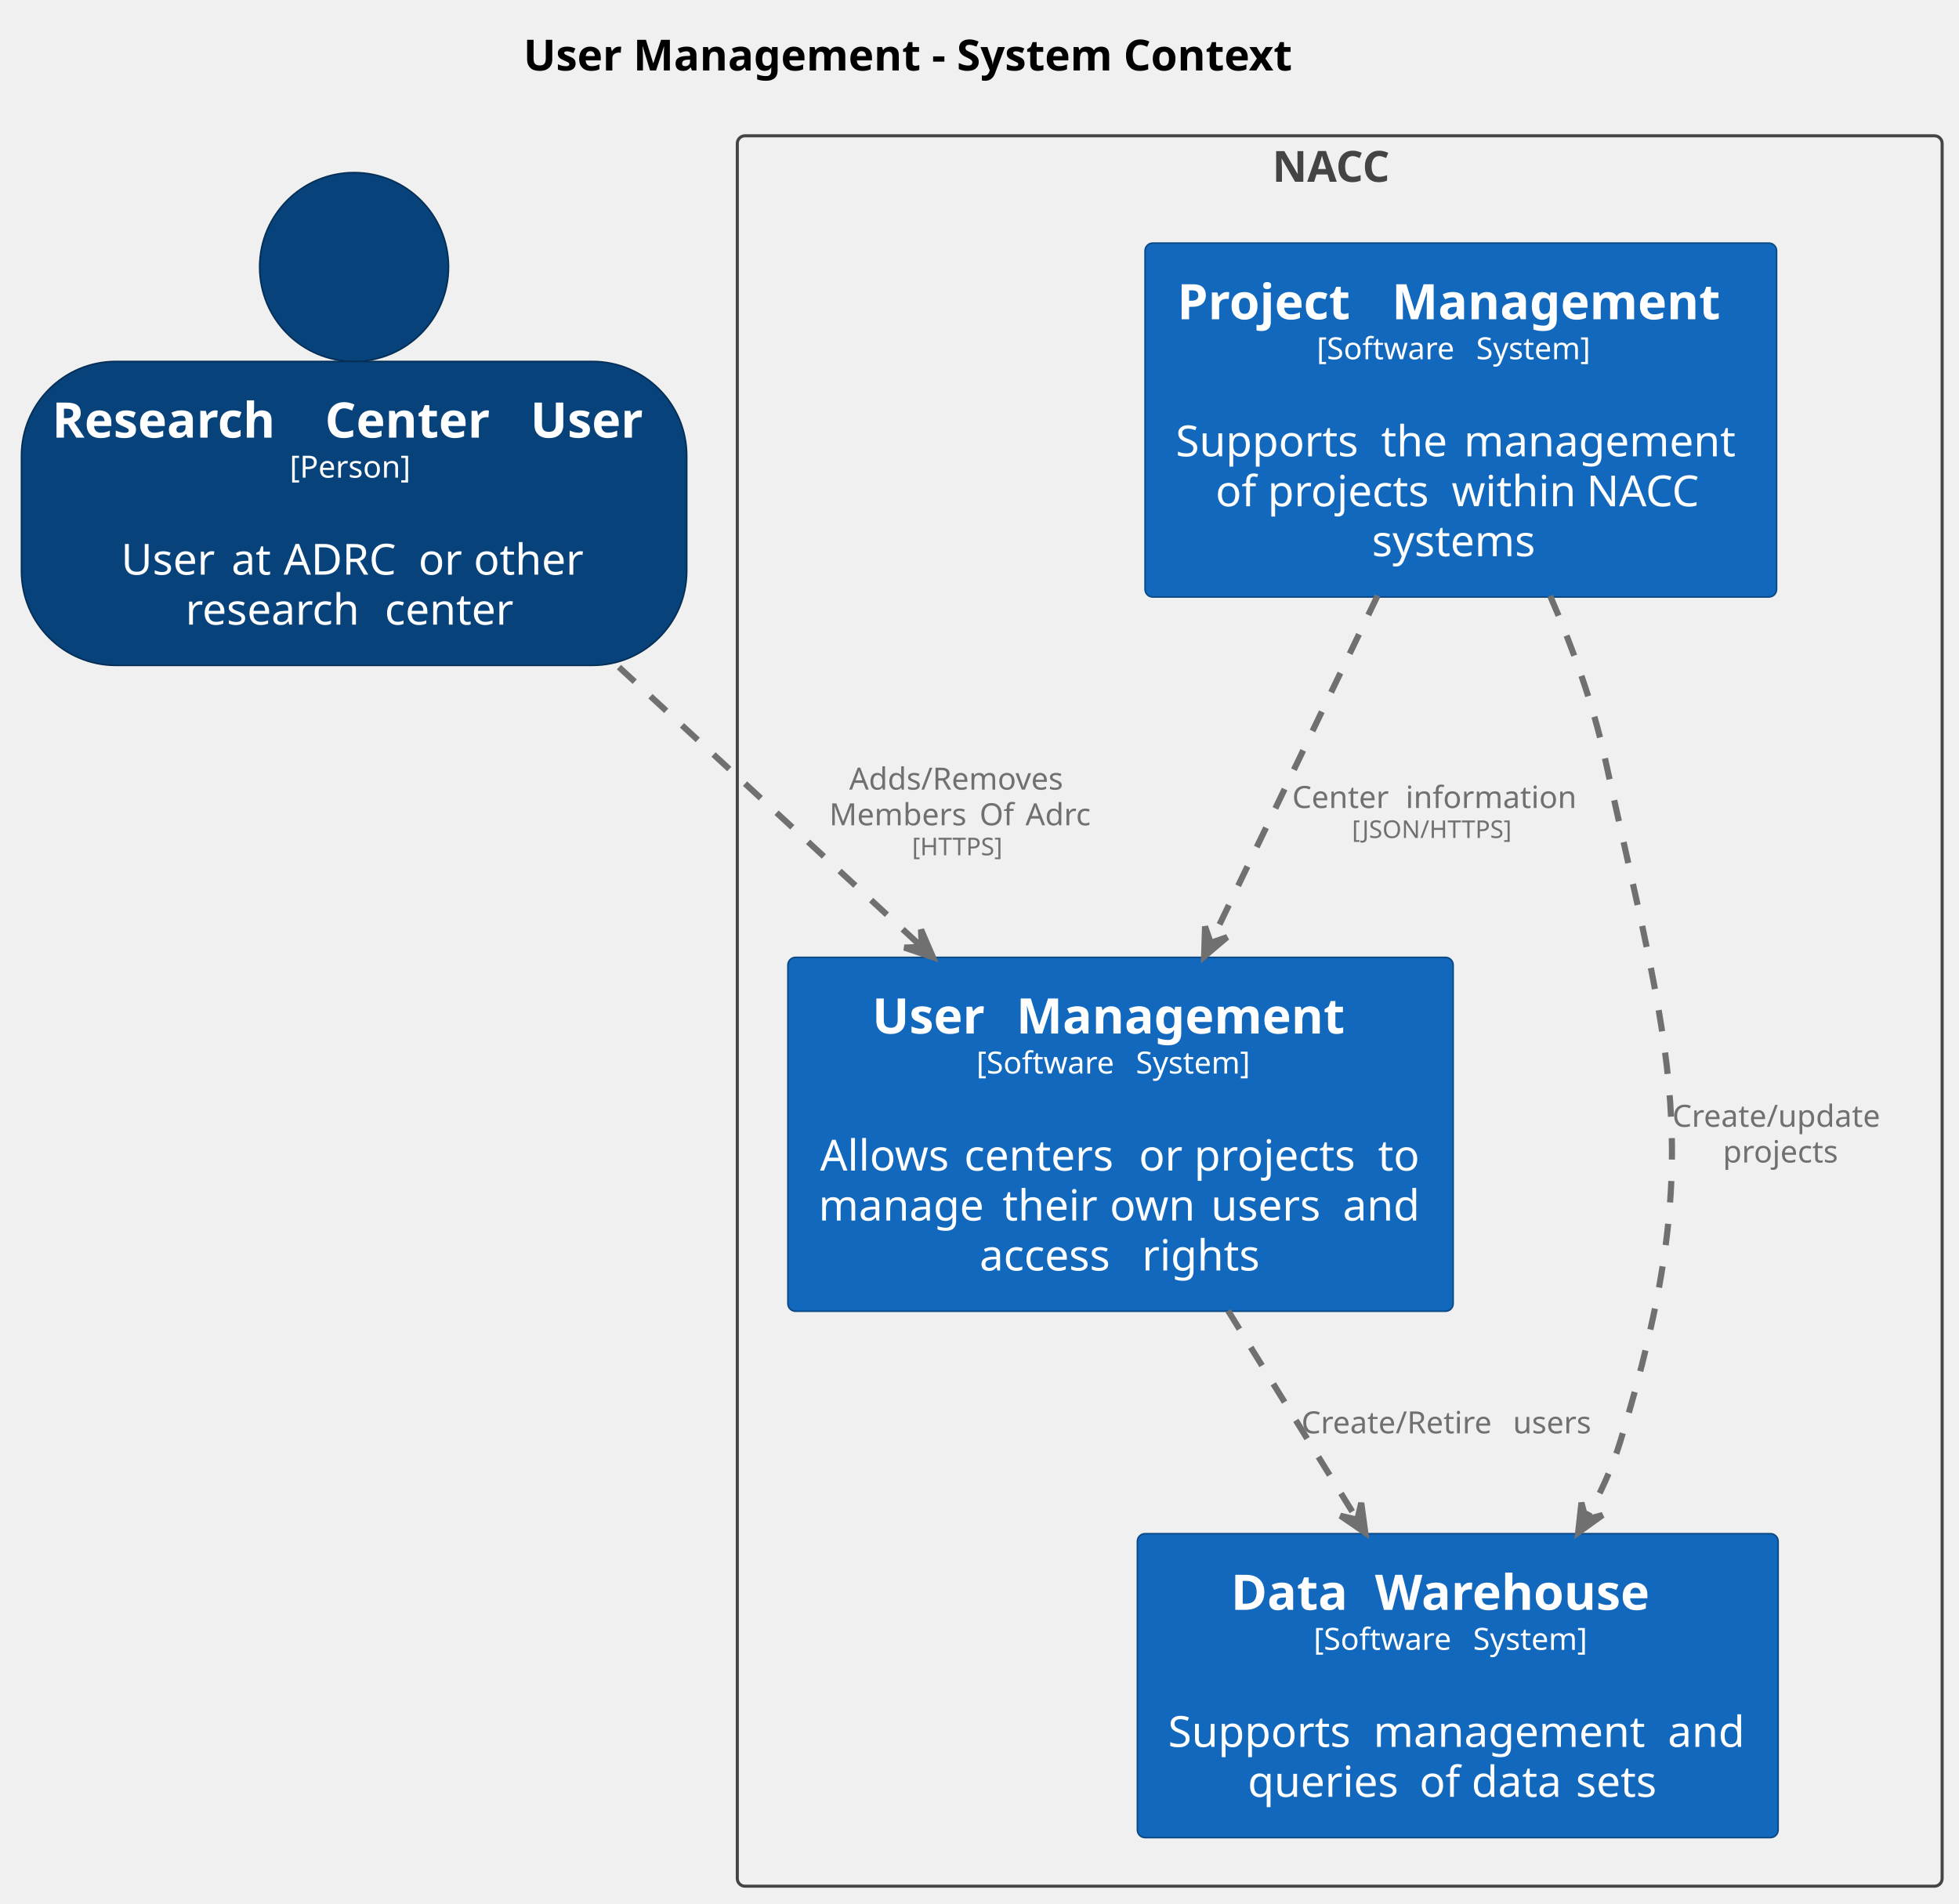
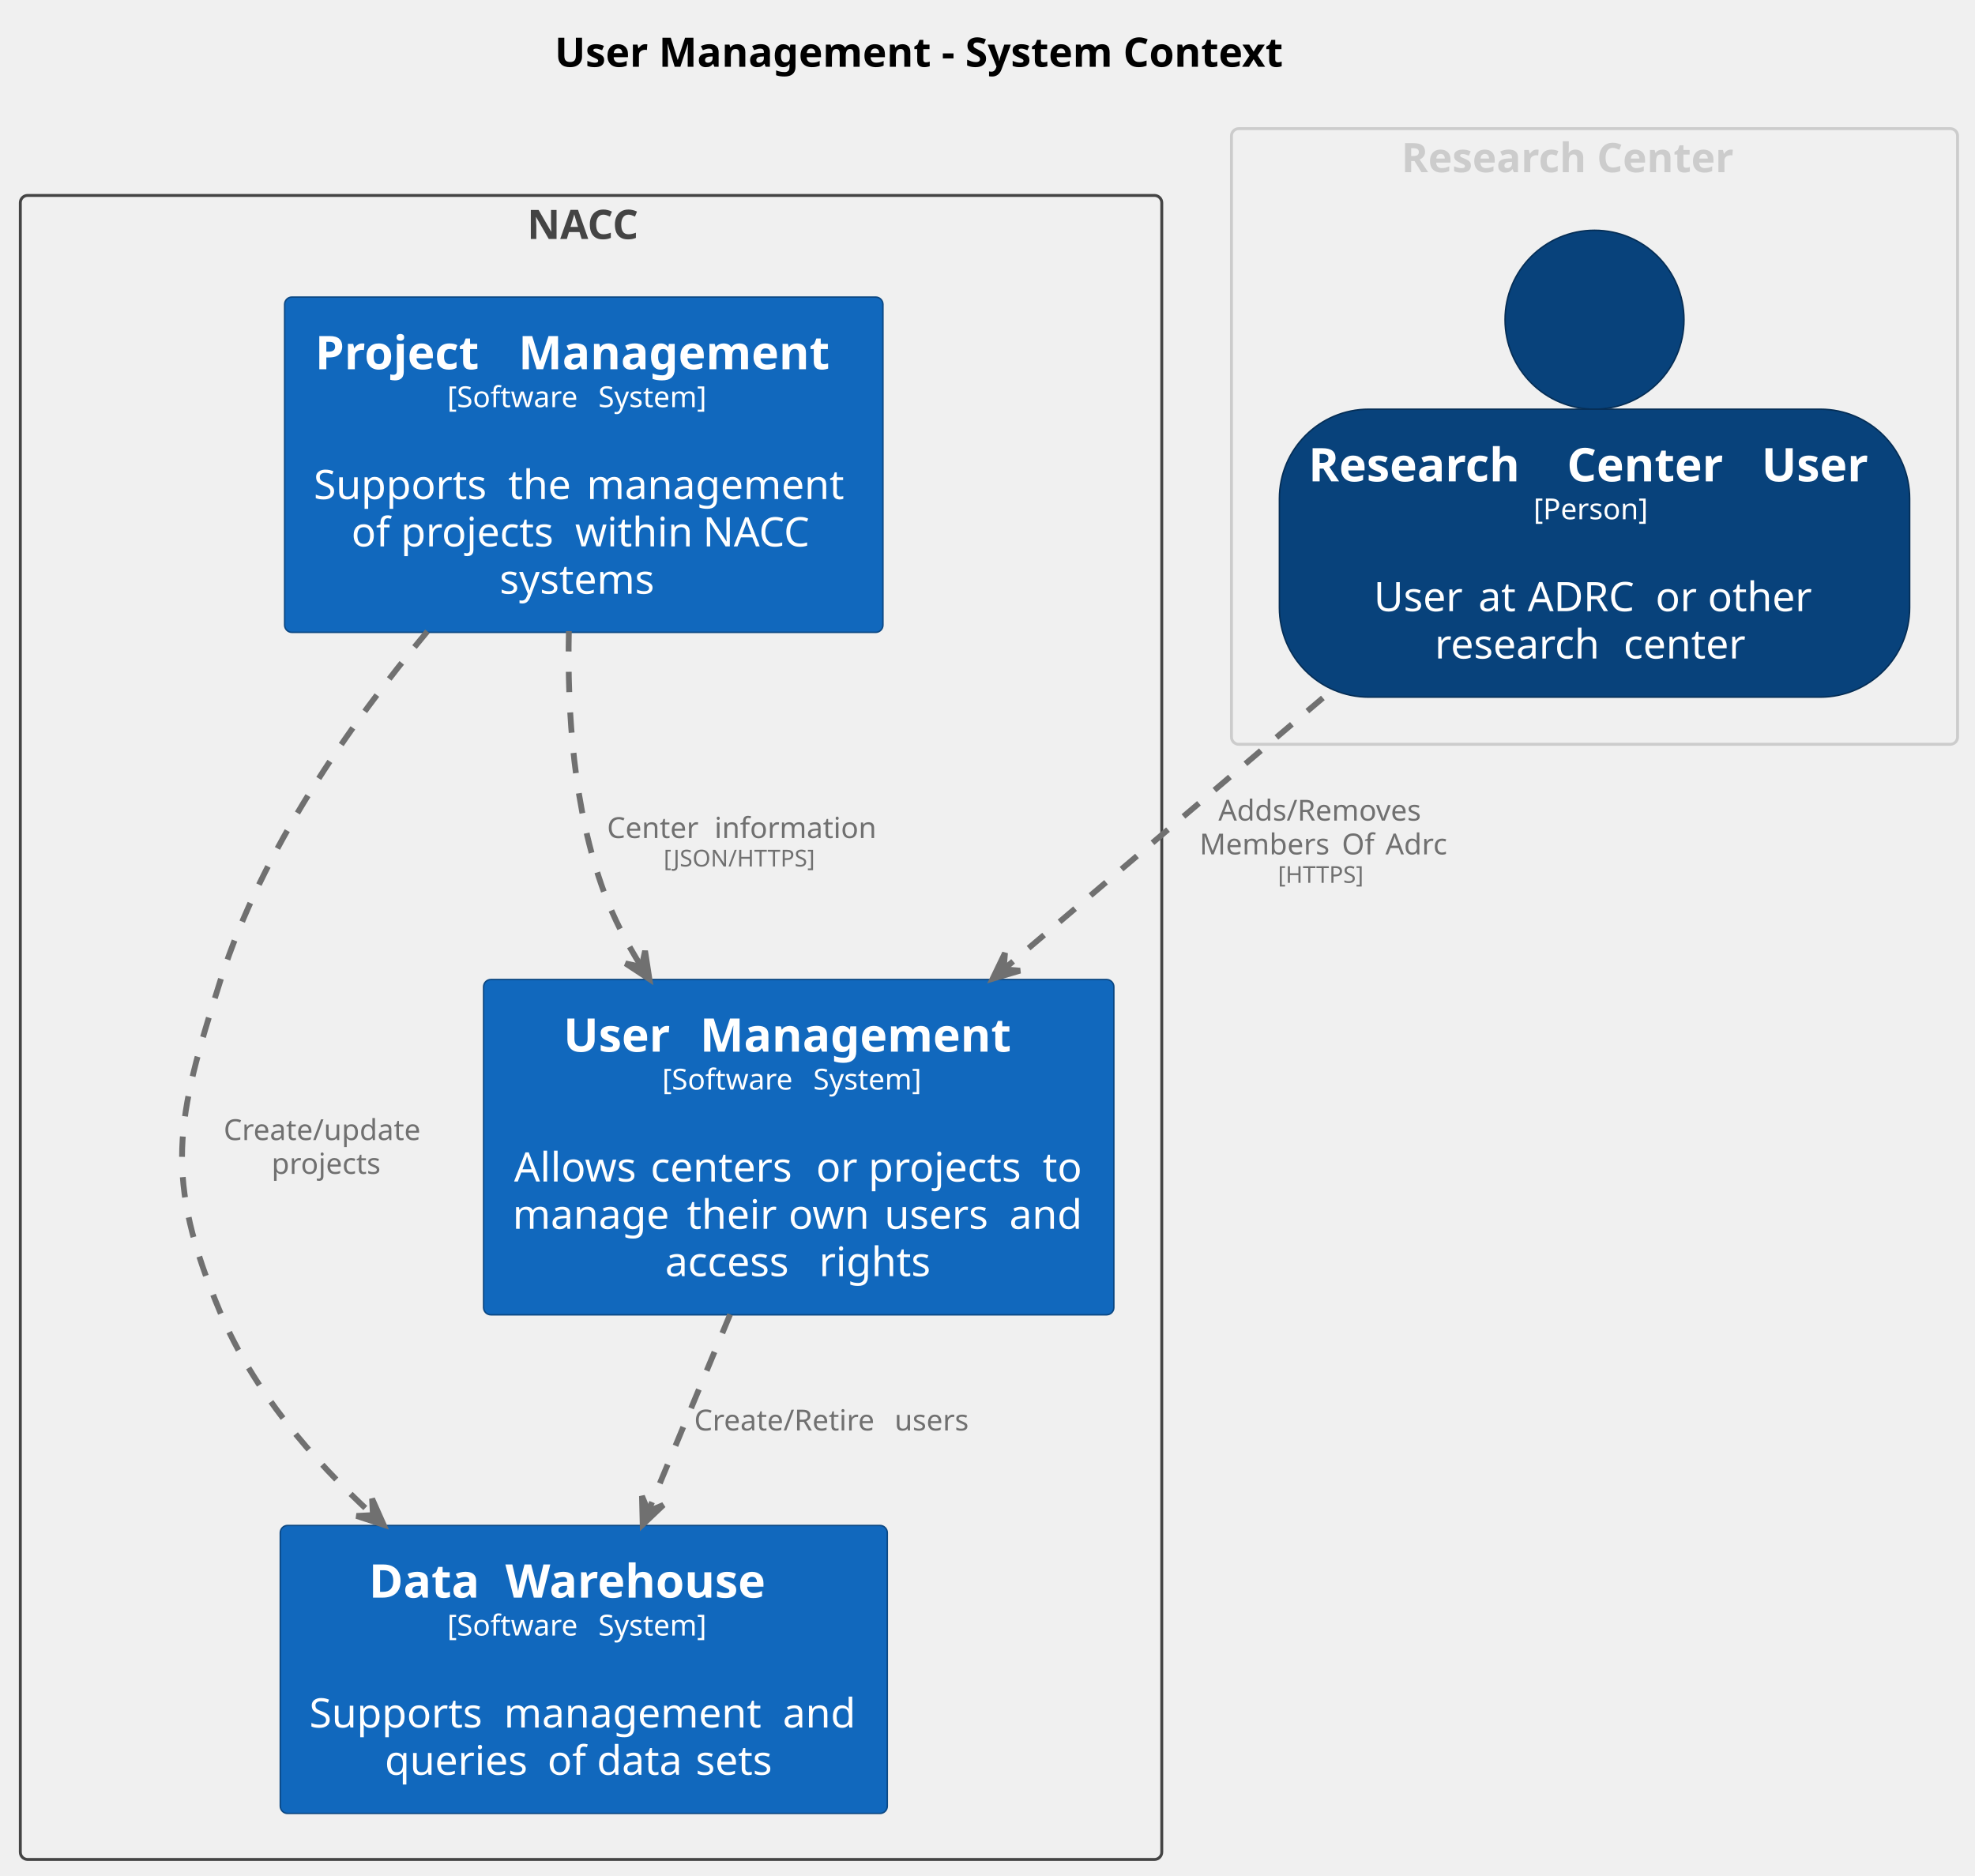
- <svg xmlns="http://www.w3.org/2000/svg" contentStyleType="text/css" height="621px" preserveAspectRatio="none" style="width:639px;height:621px;background:#FFFFFF;" version="1.1" viewBox="0 0 639 621" width="639px" zoomAndPan="magnify">
+ <svg xmlns="http://www.w3.org/2000/svg" contentStyleType="text/css" height="646px" preserveAspectRatio="none" style="width:680px;height:646px;background:#FFFFFF;" version="1.1" viewBox="0 0 680 646" width="680px" zoomAndPan="magnify">
  <defs />
  <g>
-     <text fill="#000000" font-family="sans-serif" font-size="14" font-weight="bold" lengthAdjust="spacing" textLength="284" x="170.75" y="22.995">User Management - System Context</text>
+     <text fill="#000000" font-family="sans-serif" font-size="14" font-weight="bold" lengthAdjust="spacing" textLength="284" x="191" y="22.995">User Management - System Context</text>
    <g id="cluster_NACC">
-       <rect fill="none" height="571" rx="2.5" ry="2.5" style="stroke:#444444;stroke-width:1.0;" width="393" x="240.5" y="44.297" />
-       <text fill="#444444" font-family="sans-serif" font-size="14" font-weight="bold" lengthAdjust="spacing" textLength="44" x="415" y="59.292">NACC</text>
+       <rect fill="none" height="573" rx="2.5" ry="2.5" style="stroke:#444444;stroke-width:1.0;" width="393" x="7" y="67.297" />
+       <text fill="#444444" font-family="sans-serif" font-size="14" font-weight="bold" lengthAdjust="spacing" textLength="44" x="181.5" y="82.292">NACC</text>
+     </g>
+     <g id="cluster_Research Center">
+       <rect fill="none" height="212" rx="2.5" ry="2.5" style="stroke:#CCCCCC;stroke-width:1.0;" width="250" x="424" y="44.297" />
+       <text fill="#CCCCCC" font-family="sans-serif" font-size="14" font-weight="bold" lengthAdjust="spacing" textLength="133" x="482.5" y="59.292">Research Center</text>
    </g>
    <g id="elem_DataWarehouse">
-       <rect fill="#1168BD" height="99.156" rx="2.5" ry="2.5" style="stroke:#0B4884;stroke-width:0.5;" width="209" x="371" y="500.297" />
-       <text fill="#FFFFFF" font-family="sans-serif" font-size="16" font-weight="bold" lengthAdjust="spacing" textLength="41" x="401.5" y="525.148">Data</text>
-       <text fill="#FFFFFF" font-family="sans-serif" font-size="16" font-weight="bold" lengthAdjust="spacing" textLength="6" x="442.5" y="525.148"> </text>
-       <text fill="#FFFFFF" font-family="sans-serif" font-size="16" font-weight="bold" lengthAdjust="spacing" textLength="101" x="448.5" y="525.148">Warehouse</text>
-       <text fill="#FFFFFF" font-family="sans-serif" font-size="10" lengthAdjust="spacing" textLength="49" x="428.5" y="538.204">[Software</text>
-       <text fill="#FFFFFF" font-family="sans-serif" font-size="10" lengthAdjust="spacing" textLength="3" x="477.5" y="538.204"> </text>
-       <text fill="#FFFFFF" font-family="sans-serif" font-size="10" lengthAdjust="spacing" textLength="42" x="480.5" y="538.204">System]</text>
-       <text fill="#FFFFFF" font-family="sans-serif" font-size="14" lengthAdjust="spacing" textLength="4" x="473.5" y="553.558"> </text>
-       <text fill="#FFFFFF" font-family="sans-serif" font-size="14" lengthAdjust="spacing" textLength="63" x="381" y="569.855">Supports</text>
-       <text fill="#FFFFFF" font-family="sans-serif" font-size="14" lengthAdjust="spacing" textLength="4" x="444" y="569.855"> </text>
-       <text fill="#FFFFFF" font-family="sans-serif" font-size="14" lengthAdjust="spacing" textLength="92" x="448" y="569.855">management</text>
-       <text fill="#FFFFFF" font-family="sans-serif" font-size="14" lengthAdjust="spacing" textLength="4" x="540" y="569.855"> </text>
-       <text fill="#FFFFFF" font-family="sans-serif" font-size="14" lengthAdjust="spacing" textLength="26" x="544" y="569.855">and</text>
-       <text fill="#FFFFFF" font-family="sans-serif" font-size="14" lengthAdjust="spacing" textLength="52" x="407" y="586.151">queries</text>
-       <text fill="#FFFFFF" font-family="sans-serif" font-size="14" lengthAdjust="spacing" textLength="4" x="459" y="586.151"> </text>
-       <text fill="#FFFFFF" font-family="sans-serif" font-size="14" lengthAdjust="spacing" textLength="13" x="463" y="586.151">of</text>
-       <text fill="#FFFFFF" font-family="sans-serif" font-size="14" lengthAdjust="spacing" textLength="4" x="476" y="586.151"> </text>
-       <text fill="#FFFFFF" font-family="sans-serif" font-size="14" lengthAdjust="spacing" textLength="30" x="480" y="586.151">data</text>
-       <text fill="#FFFFFF" font-family="sans-serif" font-size="14" lengthAdjust="spacing" textLength="4" x="510" y="586.151"> </text>
-       <text fill="#FFFFFF" font-family="sans-serif" font-size="14" lengthAdjust="spacing" textLength="30" x="514" y="586.151">sets</text>
+       <rect fill="#1168BD" height="99.156" rx="2.5" ry="2.5" style="stroke:#0B4884;stroke-width:0.5;" width="209" x="96.5" y="525.297" />
+       <text fill="#FFFFFF" font-family="sans-serif" font-size="16" font-weight="bold" lengthAdjust="spacing" textLength="41" x="127" y="550.148">Data</text>
+       <text fill="#FFFFFF" font-family="sans-serif" font-size="16" font-weight="bold" lengthAdjust="spacing" textLength="6" x="168" y="550.148"> </text>
+       <text fill="#FFFFFF" font-family="sans-serif" font-size="16" font-weight="bold" lengthAdjust="spacing" textLength="101" x="174" y="550.148">Warehouse</text>
+       <text fill="#FFFFFF" font-family="sans-serif" font-size="10" lengthAdjust="spacing" textLength="49" x="154" y="563.204">[Software</text>
+       <text fill="#FFFFFF" font-family="sans-serif" font-size="10" lengthAdjust="spacing" textLength="3" x="203" y="563.204"> </text>
+       <text fill="#FFFFFF" font-family="sans-serif" font-size="10" lengthAdjust="spacing" textLength="42" x="206" y="563.204">System]</text>
+       <text fill="#FFFFFF" font-family="sans-serif" font-size="14" lengthAdjust="spacing" textLength="4" x="199" y="578.558"> </text>
+       <text fill="#FFFFFF" font-family="sans-serif" font-size="14" lengthAdjust="spacing" textLength="63" x="106.5" y="594.855">Supports</text>
+       <text fill="#FFFFFF" font-family="sans-serif" font-size="14" lengthAdjust="spacing" textLength="4" x="169.5" y="594.855"> </text>
+       <text fill="#FFFFFF" font-family="sans-serif" font-size="14" lengthAdjust="spacing" textLength="92" x="173.5" y="594.855">management</text>
+       <text fill="#FFFFFF" font-family="sans-serif" font-size="14" lengthAdjust="spacing" textLength="4" x="265.5" y="594.855"> </text>
+       <text fill="#FFFFFF" font-family="sans-serif" font-size="14" lengthAdjust="spacing" textLength="26" x="269.5" y="594.855">and</text>
+       <text fill="#FFFFFF" font-family="sans-serif" font-size="14" lengthAdjust="spacing" textLength="52" x="132.5" y="611.151">queries</text>
+       <text fill="#FFFFFF" font-family="sans-serif" font-size="14" lengthAdjust="spacing" textLength="4" x="184.5" y="611.151"> </text>
+       <text fill="#FFFFFF" font-family="sans-serif" font-size="14" lengthAdjust="spacing" textLength="13" x="188.5" y="611.151">of</text>
+       <text fill="#FFFFFF" font-family="sans-serif" font-size="14" lengthAdjust="spacing" textLength="4" x="201.5" y="611.151"> </text>
+       <text fill="#FFFFFF" font-family="sans-serif" font-size="14" lengthAdjust="spacing" textLength="30" x="205.5" y="611.151">data</text>
+       <text fill="#FFFFFF" font-family="sans-serif" font-size="14" lengthAdjust="spacing" textLength="4" x="235.5" y="611.151"> </text>
+       <text fill="#FFFFFF" font-family="sans-serif" font-size="14" lengthAdjust="spacing" textLength="30" x="239.5" y="611.151">sets</text>
    </g>
    <g id="elem_UserManagement">
-       <rect fill="#1168BD" height="115.453" rx="2.5" ry="2.5" style="stroke:#0B4884;stroke-width:0.5;" width="217" x="257" y="312.297" />
-       <text fill="#FFFFFF" font-family="sans-serif" font-size="16" font-weight="bold" lengthAdjust="spacing" textLength="41" x="284.5" y="337.148">User</text>
-       <text fill="#FFFFFF" font-family="sans-serif" font-size="16" font-weight="bold" lengthAdjust="spacing" textLength="6" x="325.5" y="337.148"> </text>
-       <text fill="#FFFFFF" font-family="sans-serif" font-size="16" font-weight="bold" lengthAdjust="spacing" textLength="115" x="331.5" y="337.148">Management</text>
-       <text fill="#FFFFFF" font-family="sans-serif" font-size="10" lengthAdjust="spacing" textLength="49" x="318.5" y="350.204">[Software</text>
-       <text fill="#FFFFFF" font-family="sans-serif" font-size="10" lengthAdjust="spacing" textLength="3" x="367.5" y="350.204"> </text>
-       <text fill="#FFFFFF" font-family="sans-serif" font-size="10" lengthAdjust="spacing" textLength="42" x="370.5" y="350.204">System]</text>
-       <text fill="#FFFFFF" font-family="sans-serif" font-size="14" lengthAdjust="spacing" textLength="4" x="363.5" y="365.558"> </text>
-       <text fill="#FFFFFF" font-family="sans-serif" font-size="14" lengthAdjust="spacing" textLength="43" x="267.5" y="381.854">Allows</text>
-       <text fill="#FFFFFF" font-family="sans-serif" font-size="14" lengthAdjust="spacing" textLength="4" x="310.5" y="381.854"> </text>
-       <text fill="#FFFFFF" font-family="sans-serif" font-size="14" lengthAdjust="spacing" textLength="53" x="314.5" y="381.854">centers</text>
-       <text fill="#FFFFFF" font-family="sans-serif" font-size="14" lengthAdjust="spacing" textLength="4" x="367.5" y="381.854"> </text>
-       <text fill="#FFFFFF" font-family="sans-serif" font-size="14" lengthAdjust="spacing" textLength="14" x="371.5" y="381.854">or</text>
-       <text fill="#FFFFFF" font-family="sans-serif" font-size="14" lengthAdjust="spacing" textLength="4" x="385.5" y="381.854"> </text>
-       <text fill="#FFFFFF" font-family="sans-serif" font-size="14" lengthAdjust="spacing" textLength="56" x="389.5" y="381.854">projects</text>
-       <text fill="#FFFFFF" font-family="sans-serif" font-size="14" lengthAdjust="spacing" textLength="4" x="445.5" y="381.854"> </text>
-       <text fill="#FFFFFF" font-family="sans-serif" font-size="14" lengthAdjust="spacing" textLength="14" x="449.5" y="381.854">to</text>
-       <text fill="#FFFFFF" font-family="sans-serif" font-size="14" lengthAdjust="spacing" textLength="56" x="267" y="398.151">manage</text>
-       <text fill="#FFFFFF" font-family="sans-serif" font-size="14" lengthAdjust="spacing" textLength="4" x="323" y="398.151"> </text>
-       <text fill="#FFFFFF" font-family="sans-serif" font-size="14" lengthAdjust="spacing" textLength="31" x="327" y="398.151">their</text>
-       <text fill="#FFFFFF" font-family="sans-serif" font-size="14" lengthAdjust="spacing" textLength="4" x="358" y="398.151"> </text>
-       <text fill="#FFFFFF" font-family="sans-serif" font-size="14" lengthAdjust="spacing" textLength="29" x="362" y="398.151">own</text>
-       <text fill="#FFFFFF" font-family="sans-serif" font-size="14" lengthAdjust="spacing" textLength="4" x="391" y="398.151"> </text>
-       <text fill="#FFFFFF" font-family="sans-serif" font-size="14" lengthAdjust="spacing" textLength="39" x="395" y="398.151">users</text>
-       <text fill="#FFFFFF" font-family="sans-serif" font-size="14" lengthAdjust="spacing" textLength="4" x="434" y="398.151"> </text>
-       <text fill="#FFFFFF" font-family="sans-serif" font-size="14" lengthAdjust="spacing" textLength="26" x="438" y="398.151">and</text>
-       <text fill="#FFFFFF" font-family="sans-serif" font-size="14" lengthAdjust="spacing" textLength="49" x="319.5" y="414.448">access</text>
-       <text fill="#FFFFFF" font-family="sans-serif" font-size="14" lengthAdjust="spacing" textLength="4" x="368.5" y="414.448"> </text>
-       <text fill="#FFFFFF" font-family="sans-serif" font-size="14" lengthAdjust="spacing" textLength="39" x="372.5" y="414.448">rights</text>
+       <rect fill="#1168BD" height="115.453" rx="2.5" ry="2.5" style="stroke:#0B4884;stroke-width:0.5;" width="217" x="166.5" y="337.297" />
+       <text fill="#FFFFFF" font-family="sans-serif" font-size="16" font-weight="bold" lengthAdjust="spacing" textLength="41" x="194" y="362.148">User</text>
+       <text fill="#FFFFFF" font-family="sans-serif" font-size="16" font-weight="bold" lengthAdjust="spacing" textLength="6" x="235" y="362.148"> </text>
+       <text fill="#FFFFFF" font-family="sans-serif" font-size="16" font-weight="bold" lengthAdjust="spacing" textLength="115" x="241" y="362.148">Management</text>
+       <text fill="#FFFFFF" font-family="sans-serif" font-size="10" lengthAdjust="spacing" textLength="49" x="228" y="375.204">[Software</text>
+       <text fill="#FFFFFF" font-family="sans-serif" font-size="10" lengthAdjust="spacing" textLength="3" x="277" y="375.204"> </text>
+       <text fill="#FFFFFF" font-family="sans-serif" font-size="10" lengthAdjust="spacing" textLength="42" x="280" y="375.204">System]</text>
+       <text fill="#FFFFFF" font-family="sans-serif" font-size="14" lengthAdjust="spacing" textLength="4" x="273" y="390.558"> </text>
+       <text fill="#FFFFFF" font-family="sans-serif" font-size="14" lengthAdjust="spacing" textLength="43" x="177" y="406.854">Allows</text>
+       <text fill="#FFFFFF" font-family="sans-serif" font-size="14" lengthAdjust="spacing" textLength="4" x="220" y="406.854"> </text>
+       <text fill="#FFFFFF" font-family="sans-serif" font-size="14" lengthAdjust="spacing" textLength="53" x="224" y="406.854">centers</text>
+       <text fill="#FFFFFF" font-family="sans-serif" font-size="14" lengthAdjust="spacing" textLength="4" x="277" y="406.854"> </text>
+       <text fill="#FFFFFF" font-family="sans-serif" font-size="14" lengthAdjust="spacing" textLength="14" x="281" y="406.854">or</text>
+       <text fill="#FFFFFF" font-family="sans-serif" font-size="14" lengthAdjust="spacing" textLength="4" x="295" y="406.854"> </text>
+       <text fill="#FFFFFF" font-family="sans-serif" font-size="14" lengthAdjust="spacing" textLength="56" x="299" y="406.854">projects</text>
+       <text fill="#FFFFFF" font-family="sans-serif" font-size="14" lengthAdjust="spacing" textLength="4" x="355" y="406.854"> </text>
+       <text fill="#FFFFFF" font-family="sans-serif" font-size="14" lengthAdjust="spacing" textLength="14" x="359" y="406.854">to</text>
+       <text fill="#FFFFFF" font-family="sans-serif" font-size="14" lengthAdjust="spacing" textLength="56" x="176.5" y="423.151">manage</text>
+       <text fill="#FFFFFF" font-family="sans-serif" font-size="14" lengthAdjust="spacing" textLength="4" x="232.5" y="423.151"> </text>
+       <text fill="#FFFFFF" font-family="sans-serif" font-size="14" lengthAdjust="spacing" textLength="31" x="236.5" y="423.151">their</text>
+       <text fill="#FFFFFF" font-family="sans-serif" font-size="14" lengthAdjust="spacing" textLength="4" x="267.5" y="423.151"> </text>
+       <text fill="#FFFFFF" font-family="sans-serif" font-size="14" lengthAdjust="spacing" textLength="29" x="271.5" y="423.151">own</text>
+       <text fill="#FFFFFF" font-family="sans-serif" font-size="14" lengthAdjust="spacing" textLength="4" x="300.5" y="423.151"> </text>
+       <text fill="#FFFFFF" font-family="sans-serif" font-size="14" lengthAdjust="spacing" textLength="39" x="304.5" y="423.151">users</text>
+       <text fill="#FFFFFF" font-family="sans-serif" font-size="14" lengthAdjust="spacing" textLength="4" x="343.5" y="423.151"> </text>
+       <text fill="#FFFFFF" font-family="sans-serif" font-size="14" lengthAdjust="spacing" textLength="26" x="347.5" y="423.151">and</text>
+       <text fill="#FFFFFF" font-family="sans-serif" font-size="14" lengthAdjust="spacing" textLength="49" x="229" y="439.448">access</text>
+       <text fill="#FFFFFF" font-family="sans-serif" font-size="14" lengthAdjust="spacing" textLength="4" x="278" y="439.448"> </text>
+       <text fill="#FFFFFF" font-family="sans-serif" font-size="14" lengthAdjust="spacing" textLength="39" x="282" y="439.448">rights</text>
    </g>
    <g id="elem_ProjectManagement">
-       <rect fill="#1168BD" height="115.453" rx="2.5" ry="2.5" style="stroke:#0B4884;stroke-width:0.5;" width="206" x="373.5" y="79.297" />
-       <text fill="#FFFFFF" font-family="sans-serif" font-size="16" font-weight="bold" lengthAdjust="spacing" textLength="64" x="384" y="104.148">Project</text>
-       <text fill="#FFFFFF" font-family="sans-serif" font-size="16" font-weight="bold" lengthAdjust="spacing" textLength="6" x="448" y="104.148"> </text>
-       <text fill="#FFFFFF" font-family="sans-serif" font-size="16" font-weight="bold" lengthAdjust="spacing" textLength="115" x="454" y="104.148">Management</text>
-       <text fill="#FFFFFF" font-family="sans-serif" font-size="10" lengthAdjust="spacing" textLength="49" x="429.5" y="117.204">[Software</text>
-       <text fill="#FFFFFF" font-family="sans-serif" font-size="10" lengthAdjust="spacing" textLength="3" x="478.5" y="117.204"> </text>
-       <text fill="#FFFFFF" font-family="sans-serif" font-size="10" lengthAdjust="spacing" textLength="42" x="481.5" y="117.204">System]</text>
-       <text fill="#FFFFFF" font-family="sans-serif" font-size="14" lengthAdjust="spacing" textLength="4" x="474.5" y="132.558"> </text>
-       <text fill="#FFFFFF" font-family="sans-serif" font-size="14" lengthAdjust="spacing" textLength="63" x="383.5" y="148.855">Supports</text>
-       <text fill="#FFFFFF" font-family="sans-serif" font-size="14" lengthAdjust="spacing" textLength="4" x="446.5" y="148.855"> </text>
-       <text fill="#FFFFFF" font-family="sans-serif" font-size="14" lengthAdjust="spacing" textLength="23" x="450.5" y="148.855">the</text>
-       <text fill="#FFFFFF" font-family="sans-serif" font-size="14" lengthAdjust="spacing" textLength="4" x="473.5" y="148.855"> </text>
-       <text fill="#FFFFFF" font-family="sans-serif" font-size="14" lengthAdjust="spacing" textLength="92" x="477.5" y="148.855">management</text>
-       <text fill="#FFFFFF" font-family="sans-serif" font-size="14" lengthAdjust="spacing" textLength="13" x="396.5" y="165.151">of</text>
-       <text fill="#FFFFFF" font-family="sans-serif" font-size="14" lengthAdjust="spacing" textLength="4" x="409.5" y="165.151"> </text>
-       <text fill="#FFFFFF" font-family="sans-serif" font-size="14" lengthAdjust="spacing" textLength="56" x="413.5" y="165.151">projects</text>
-       <text fill="#FFFFFF" font-family="sans-serif" font-size="14" lengthAdjust="spacing" textLength="4" x="469.5" y="165.151"> </text>
-       <text fill="#FFFFFF" font-family="sans-serif" font-size="14" lengthAdjust="spacing" textLength="40" x="473.5" y="165.151">within</text>
-       <text fill="#FFFFFF" font-family="sans-serif" font-size="14" lengthAdjust="spacing" textLength="4" x="513.5" y="165.151"> </text>
-       <text fill="#FFFFFF" font-family="sans-serif" font-size="14" lengthAdjust="spacing" textLength="39" x="517.5" y="165.151">NACC</text>
-       <text fill="#FFFFFF" font-family="sans-serif" font-size="14" lengthAdjust="spacing" textLength="58" x="447.5" y="181.448">systems</text>
+       <rect fill="#1168BD" height="115.453" rx="2.5" ry="2.5" style="stroke:#0B4884;stroke-width:0.5;" width="206" x="98" y="102.297" />
+       <text fill="#FFFFFF" font-family="sans-serif" font-size="16" font-weight="bold" lengthAdjust="spacing" textLength="64" x="108.5" y="127.148">Project</text>
+       <text fill="#FFFFFF" font-family="sans-serif" font-size="16" font-weight="bold" lengthAdjust="spacing" textLength="6" x="172.5" y="127.148"> </text>
+       <text fill="#FFFFFF" font-family="sans-serif" font-size="16" font-weight="bold" lengthAdjust="spacing" textLength="115" x="178.5" y="127.148">Management</text>
+       <text fill="#FFFFFF" font-family="sans-serif" font-size="10" lengthAdjust="spacing" textLength="49" x="154" y="140.204">[Software</text>
+       <text fill="#FFFFFF" font-family="sans-serif" font-size="10" lengthAdjust="spacing" textLength="3" x="203" y="140.204"> </text>
+       <text fill="#FFFFFF" font-family="sans-serif" font-size="10" lengthAdjust="spacing" textLength="42" x="206" y="140.204">System]</text>
+       <text fill="#FFFFFF" font-family="sans-serif" font-size="14" lengthAdjust="spacing" textLength="4" x="199" y="155.558"> </text>
+       <text fill="#FFFFFF" font-family="sans-serif" font-size="14" lengthAdjust="spacing" textLength="63" x="108" y="171.855">Supports</text>
+       <text fill="#FFFFFF" font-family="sans-serif" font-size="14" lengthAdjust="spacing" textLength="4" x="171" y="171.855"> </text>
+       <text fill="#FFFFFF" font-family="sans-serif" font-size="14" lengthAdjust="spacing" textLength="23" x="175" y="171.855">the</text>
+       <text fill="#FFFFFF" font-family="sans-serif" font-size="14" lengthAdjust="spacing" textLength="4" x="198" y="171.855"> </text>
+       <text fill="#FFFFFF" font-family="sans-serif" font-size="14" lengthAdjust="spacing" textLength="92" x="202" y="171.855">management</text>
+       <text fill="#FFFFFF" font-family="sans-serif" font-size="14" lengthAdjust="spacing" textLength="13" x="121" y="188.151">of</text>
+       <text fill="#FFFFFF" font-family="sans-serif" font-size="14" lengthAdjust="spacing" textLength="4" x="134" y="188.151"> </text>
+       <text fill="#FFFFFF" font-family="sans-serif" font-size="14" lengthAdjust="spacing" textLength="56" x="138" y="188.151">projects</text>
+       <text fill="#FFFFFF" font-family="sans-serif" font-size="14" lengthAdjust="spacing" textLength="4" x="194" y="188.151"> </text>
+       <text fill="#FFFFFF" font-family="sans-serif" font-size="14" lengthAdjust="spacing" textLength="40" x="198" y="188.151">within</text>
+       <text fill="#FFFFFF" font-family="sans-serif" font-size="14" lengthAdjust="spacing" textLength="4" x="238" y="188.151"> </text>
+       <text fill="#FFFFFF" font-family="sans-serif" font-size="14" lengthAdjust="spacing" textLength="39" x="242" y="188.151">NACC</text>
+       <text fill="#FFFFFF" font-family="sans-serif" font-size="14" lengthAdjust="spacing" textLength="58" x="172" y="204.448">systems</text>
    </g>
    <g id="elem_ResearchCenterUser">
-       <ellipse cx="115.5" cy="87.101" fill="#08427B" rx="30.804" ry="30.804" style="stroke:#052E56;stroke-width:0.5;" />
-       <rect fill="#08427B" height="99.156" rx="30.804" ry="30.804" style="stroke:#052E56;stroke-width:0.5;" width="217" x="7" y="117.905" />
-       <text fill="#FFFFFF" font-family="sans-serif" font-size="16" font-weight="bold" lengthAdjust="spacing" textLength="83" x="17" y="142.757">Research</text>
-       <text fill="#FFFFFF" font-family="sans-serif" font-size="16" font-weight="bold" lengthAdjust="spacing" textLength="6" x="100" y="142.757"> </text>
-       <text fill="#FFFFFF" font-family="sans-serif" font-size="16" font-weight="bold" lengthAdjust="spacing" textLength="61" x="106" y="142.757">Center</text>
-       <text fill="#FFFFFF" font-family="sans-serif" font-size="16" font-weight="bold" lengthAdjust="spacing" textLength="6" x="167" y="142.757"> </text>
-       <text fill="#FFFFFF" font-family="sans-serif" font-size="16" font-weight="bold" lengthAdjust="spacing" textLength="41" x="173" y="142.757">User</text>
-       <text fill="#FFFFFF" font-family="sans-serif" font-size="10" lengthAdjust="spacing" textLength="42" x="94.5" y="155.812">[Person]</text>
-       <text fill="#FFFFFF" font-family="sans-serif" font-size="14" lengthAdjust="spacing" textLength="4" x="113.5" y="171.166"> </text>
-       <text fill="#FFFFFF" font-family="sans-serif" font-size="14" lengthAdjust="spacing" textLength="32" x="39.5" y="187.463">User</text>
-       <text fill="#FFFFFF" font-family="sans-serif" font-size="14" lengthAdjust="spacing" textLength="4" x="71.5" y="187.463"> </text>
-       <text fill="#FFFFFF" font-family="sans-serif" font-size="14" lengthAdjust="spacing" textLength="13" x="75.5" y="187.463">at</text>
-       <text fill="#FFFFFF" font-family="sans-serif" font-size="14" lengthAdjust="spacing" textLength="4" x="88.5" y="187.463"> </text>
-       <text fill="#FFFFFF" font-family="sans-serif" font-size="14" lengthAdjust="spacing" textLength="40" x="92.5" y="187.463">ADRC</text>
-       <text fill="#FFFFFF" font-family="sans-serif" font-size="14" lengthAdjust="spacing" textLength="4" x="132.5" y="187.463"> </text>
-       <text fill="#FFFFFF" font-family="sans-serif" font-size="14" lengthAdjust="spacing" textLength="14" x="136.5" y="187.463">or</text>
-       <text fill="#FFFFFF" font-family="sans-serif" font-size="14" lengthAdjust="spacing" textLength="4" x="150.5" y="187.463"> </text>
-       <text fill="#FFFFFF" font-family="sans-serif" font-size="14" lengthAdjust="spacing" textLength="37" x="154.5" y="187.463">other</text>
-       <text fill="#FFFFFF" font-family="sans-serif" font-size="14" lengthAdjust="spacing" textLength="61" x="60.5" y="203.76">research</text>
-       <text fill="#FFFFFF" font-family="sans-serif" font-size="14" lengthAdjust="spacing" textLength="4" x="121.5" y="203.76"> </text>
-       <text fill="#FFFFFF" font-family="sans-serif" font-size="14" lengthAdjust="spacing" textLength="45" x="125.5" y="203.76">center</text>
+       <ellipse cx="549" cy="110.101" fill="#08427B" rx="30.804" ry="30.804" style="stroke:#052E56;stroke-width:0.5;" />
+       <rect fill="#08427B" height="99.156" rx="30.804" ry="30.804" style="stroke:#052E56;stroke-width:0.5;" width="217" x="440.5" y="140.905" />
+       <text fill="#FFFFFF" font-family="sans-serif" font-size="16" font-weight="bold" lengthAdjust="spacing" textLength="83" x="450.5" y="165.757">Research</text>
+       <text fill="#FFFFFF" font-family="sans-serif" font-size="16" font-weight="bold" lengthAdjust="spacing" textLength="6" x="533.5" y="165.757"> </text>
+       <text fill="#FFFFFF" font-family="sans-serif" font-size="16" font-weight="bold" lengthAdjust="spacing" textLength="61" x="539.5" y="165.757">Center</text>
+       <text fill="#FFFFFF" font-family="sans-serif" font-size="16" font-weight="bold" lengthAdjust="spacing" textLength="6" x="600.5" y="165.757"> </text>
+       <text fill="#FFFFFF" font-family="sans-serif" font-size="16" font-weight="bold" lengthAdjust="spacing" textLength="41" x="606.5" y="165.757">User</text>
+       <text fill="#FFFFFF" font-family="sans-serif" font-size="10" lengthAdjust="spacing" textLength="42" x="528" y="178.812">[Person]</text>
+       <text fill="#FFFFFF" font-family="sans-serif" font-size="14" lengthAdjust="spacing" textLength="4" x="547" y="194.166"> </text>
+       <text fill="#FFFFFF" font-family="sans-serif" font-size="14" lengthAdjust="spacing" textLength="32" x="473" y="210.463">User</text>
+       <text fill="#FFFFFF" font-family="sans-serif" font-size="14" lengthAdjust="spacing" textLength="4" x="505" y="210.463"> </text>
+       <text fill="#FFFFFF" font-family="sans-serif" font-size="14" lengthAdjust="spacing" textLength="13" x="509" y="210.463">at</text>
+       <text fill="#FFFFFF" font-family="sans-serif" font-size="14" lengthAdjust="spacing" textLength="4" x="522" y="210.463"> </text>
+       <text fill="#FFFFFF" font-family="sans-serif" font-size="14" lengthAdjust="spacing" textLength="40" x="526" y="210.463">ADRC</text>
+       <text fill="#FFFFFF" font-family="sans-serif" font-size="14" lengthAdjust="spacing" textLength="4" x="566" y="210.463"> </text>
+       <text fill="#FFFFFF" font-family="sans-serif" font-size="14" lengthAdjust="spacing" textLength="14" x="570" y="210.463">or</text>
+       <text fill="#FFFFFF" font-family="sans-serif" font-size="14" lengthAdjust="spacing" textLength="4" x="584" y="210.463"> </text>
+       <text fill="#FFFFFF" font-family="sans-serif" font-size="14" lengthAdjust="spacing" textLength="37" x="588" y="210.463">other</text>
+       <text fill="#FFFFFF" font-family="sans-serif" font-size="14" lengthAdjust="spacing" textLength="61" x="494" y="226.76">research</text>
+       <text fill="#FFFFFF" font-family="sans-serif" font-size="14" lengthAdjust="spacing" textLength="4" x="555" y="226.76"> </text>
+       <text fill="#FFFFFF" font-family="sans-serif" font-size="14" lengthAdjust="spacing" textLength="45" x="559" y="226.76">center</text>
    </g>
    <g id="link_ResearchCenterUser_UserManagement">
-       <path d="M201.89,217.617 C234.17,247.447 270.26,280.797 300.32,308.567 " fill="none" id="ResearchCenterUser-to-UserManagement" style="stroke:#707070;stroke-width:2.0;stroke-dasharray:7.0,7.0;" />
-       <polygon fill="#707070" points="304.33,312.277,300.425,303.235,300.654,308.887,295.002,309.116,304.33,312.277" style="stroke:#707070;stroke-width:2.0;" />
-       <text fill="#707070" font-family="sans-serif" font-size="10" lengthAdjust="spacing" textLength="73" x="277" y="257.579">Adds/Removes</text>
-       <text fill="#707070" font-family="sans-serif" font-size="10" lengthAdjust="spacing" textLength="46" x="270.5" y="269.22">Members</text>
-       <text fill="#707070" font-family="sans-serif" font-size="10" lengthAdjust="spacing" textLength="3" x="316.5" y="269.22"> </text>
-       <text fill="#707070" font-family="sans-serif" font-size="10" lengthAdjust="spacing" textLength="12" x="319.5" y="269.22">Of</text>
-       <text fill="#707070" font-family="sans-serif" font-size="10" lengthAdjust="spacing" textLength="3" x="331.5" y="269.22"> </text>
-       <text fill="#707070" font-family="sans-serif" font-size="10" lengthAdjust="spacing" textLength="22" x="334.5" y="269.22">Adrc</text>
-       <text fill="#707070" font-family="sans-serif" font-size="8" lengthAdjust="spacing" textLength="32" x="297.5" y="279.004">[HTTPS]</text>
+       <path d="M455.47,240.327 C419.57,270.857 379.22,305.167 345.8,333.597 " fill="none" id="ResearchCenterUser-to-UserManagement" style="stroke:#707070;stroke-width:2.0;stroke-dasharray:7.0,7.0;" />
+       <polygon fill="#707070" points="341.76,337.027,351.208,334.245,345.569,333.788,346.026,328.15,341.76,337.027" style="stroke:#707070;stroke-width:2.0;" />
+       <text fill="#707070" font-family="sans-serif" font-size="10" lengthAdjust="spacing" textLength="73" x="419.5" y="282.579">Adds/Removes</text>
+       <text fill="#707070" font-family="sans-serif" font-size="10" lengthAdjust="spacing" textLength="46" x="413" y="294.22">Members</text>
+       <text fill="#707070" font-family="sans-serif" font-size="10" lengthAdjust="spacing" textLength="3" x="459" y="294.22"> </text>
+       <text fill="#707070" font-family="sans-serif" font-size="10" lengthAdjust="spacing" textLength="12" x="462" y="294.22">Of</text>
+       <text fill="#707070" font-family="sans-serif" font-size="10" lengthAdjust="spacing" textLength="3" x="474" y="294.22"> </text>
+       <text fill="#707070" font-family="sans-serif" font-size="10" lengthAdjust="spacing" textLength="22" x="477" y="294.22">Adrc</text>
+       <text fill="#707070" font-family="sans-serif" font-size="8" lengthAdjust="spacing" textLength="32" x="440" y="304.004">[HTTPS]</text>
    </g>
    <g id="link_UserManagement_DataWarehouse">
-       <path d="M400.61,427.607 C414.05,449.357 429.32,474.077 442.56,495.487 " fill="none" id="UserManagement-to-DataWarehouse" style="stroke:#707070;stroke-width:2.0;stroke-dasharray:7.0,7.0;" />
-       <polygon fill="#707070" points="445.35,500.007,444.025,490.248,442.723,495.752,437.218,494.45,445.35,500.007" style="stroke:#707070;stroke-width:2.0;" />
-       <text fill="#707070" font-family="sans-serif" font-size="10" lengthAdjust="spacing" textLength="66" x="424.5" y="467.579">Create/Retire</text>
-       <text fill="#707070" font-family="sans-serif" font-size="10" lengthAdjust="spacing" textLength="3" x="490.5" y="467.579"> </text>
-       <text fill="#707070" font-family="sans-serif" font-size="10" lengthAdjust="spacing" textLength="26" x="493.5" y="467.579">users</text>
+       <path d="M251.38,452.607 C242.38,474.267 232.15,498.867 223.27,520.217 " fill="none" id="UserManagement-to-DataWarehouse" style="stroke:#707070;stroke-width:2.0;stroke-dasharray:7.0,7.0;" />
+       <polygon fill="#707070" points="221.28,525.007,228.423,518.227,223.196,520.389,221.034,515.161,221.28,525.007" style="stroke:#707070;stroke-width:2.0;" />
+       <text fill="#707070" font-family="sans-serif" font-size="10" lengthAdjust="spacing" textLength="66" x="239" y="492.579">Create/Retire</text>
+       <text fill="#707070" font-family="sans-serif" font-size="10" lengthAdjust="spacing" textLength="3" x="305" y="492.579"> </text>
+       <text fill="#707070" font-family="sans-serif" font-size="10" lengthAdjust="spacing" textLength="26" x="308" y="492.579">users</text>
    </g>
    <g id="link_ProjectManagement_UserManagement">
-       <path d="M449.35,194.307 C432.88,228.567 411.87,272.287 395,307.397 " fill="none" id="ProjectManagement-to-UserManagement" style="stroke:#707070;stroke-width:2.0;stroke-dasharray:7.0,7.0;" />
-       <polygon fill="#707070" points="392.76,312.067,400.274,305.7,394.933,307.564,393.069,302.223,392.76,312.067" style="stroke:#707070;stroke-width:2.0;" />
-       <text fill="#707070" font-family="sans-serif" font-size="10" lengthAdjust="spacing" textLength="34" x="421.5" y="263.579">Center</text>
-       <text fill="#707070" font-family="sans-serif" font-size="10" lengthAdjust="spacing" textLength="3" x="455.5" y="263.579"> </text>
-       <text fill="#707070" font-family="sans-serif" font-size="10" lengthAdjust="spacing" textLength="56" x="458.5" y="263.579">information</text>
-       <text fill="#707070" font-family="sans-serif" font-size="8" lengthAdjust="spacing" textLength="54" x="441" y="273.363">[JSON/HTTPS]</text>
+       <path d="M195.86,217.337 C195.26,245.217 197.51,278.867 208,307.297 C211.22,316.017 215.65,324.567 220.72,332.687 " fill="none" id="ProjectManagement-to-UserManagement" style="stroke:#707070;stroke-width:2.0;stroke-dasharray:7.0,7.0;" />
+       <polygon fill="#707070" points="223.6,337.157,222.098,327.423,220.896,332.951,215.369,331.749,223.6,337.157" style="stroke:#707070;stroke-width:2.0;" />
+       <text fill="#707070" font-family="sans-serif" font-size="10" lengthAdjust="spacing" textLength="34" x="209" y="288.579">Center</text>
+       <text fill="#707070" font-family="sans-serif" font-size="10" lengthAdjust="spacing" textLength="3" x="243" y="288.579"> </text>
+       <text fill="#707070" font-family="sans-serif" font-size="10" lengthAdjust="spacing" textLength="56" x="246" y="288.579">information</text>
+       <text fill="#707070" font-family="sans-serif" font-size="8" lengthAdjust="spacing" textLength="54" x="228.5" y="298.363">[JSON/HTTPS]</text>
    </g>
    <g id="link_ProjectManagement_DataWarehouse">
-       <path d="M505.65,194.397 C512.86,211.017 519.62,229.507 523.5,247.297 C544.61,344.157 557.51,375.497 528.5,470.297 C525.86,478.917 521.92,487.457 517.36,495.537 " fill="none" id="ProjectManagement-to-DataWarehouse" style="stroke:#707070;stroke-width:2.0;stroke-dasharray:7.0,7.0;" />
-       <polygon fill="#707070" points="514.76,499.977,522.754,494.223,517.282,495.659,515.846,490.188,514.76,499.977" style="stroke:#707070;stroke-width:2.0;" />
-       <text fill="#707070" font-family="sans-serif" font-size="10" lengthAdjust="spacing" textLength="71" x="545.5" y="367.579">Create/update</text>
-       <text fill="#707070" font-family="sans-serif" font-size="10" lengthAdjust="spacing" textLength="38" x="562" y="379.22">projects</text>
+       <path d="M147.16,217.407 C120.13,249.787 90.18,292.747 76,337.297 C60.5,385.997 56.11,405.217 76,452.297 C87.2,478.807 107.32,502.377 128.2,521.547 " fill="none" id="ProjectManagement-to-DataWarehouse" style="stroke:#707070;stroke-width:2.0;stroke-dasharray:7.0,7.0;" />
+       <polygon fill="#707070" points="132.1,525.077,128.105,516.074,128.391,521.724,122.741,522.01,132.1,525.077" style="stroke:#707070;stroke-width:2.0;" />
+       <text fill="#707070" font-family="sans-serif" font-size="10" lengthAdjust="spacing" textLength="71" x="77" y="392.579">Create/update</text>
+       <text fill="#707070" font-family="sans-serif" font-size="10" lengthAdjust="spacing" textLength="38" x="93.5" y="404.22">projects</text>
    </g>
  </g>
</svg>
